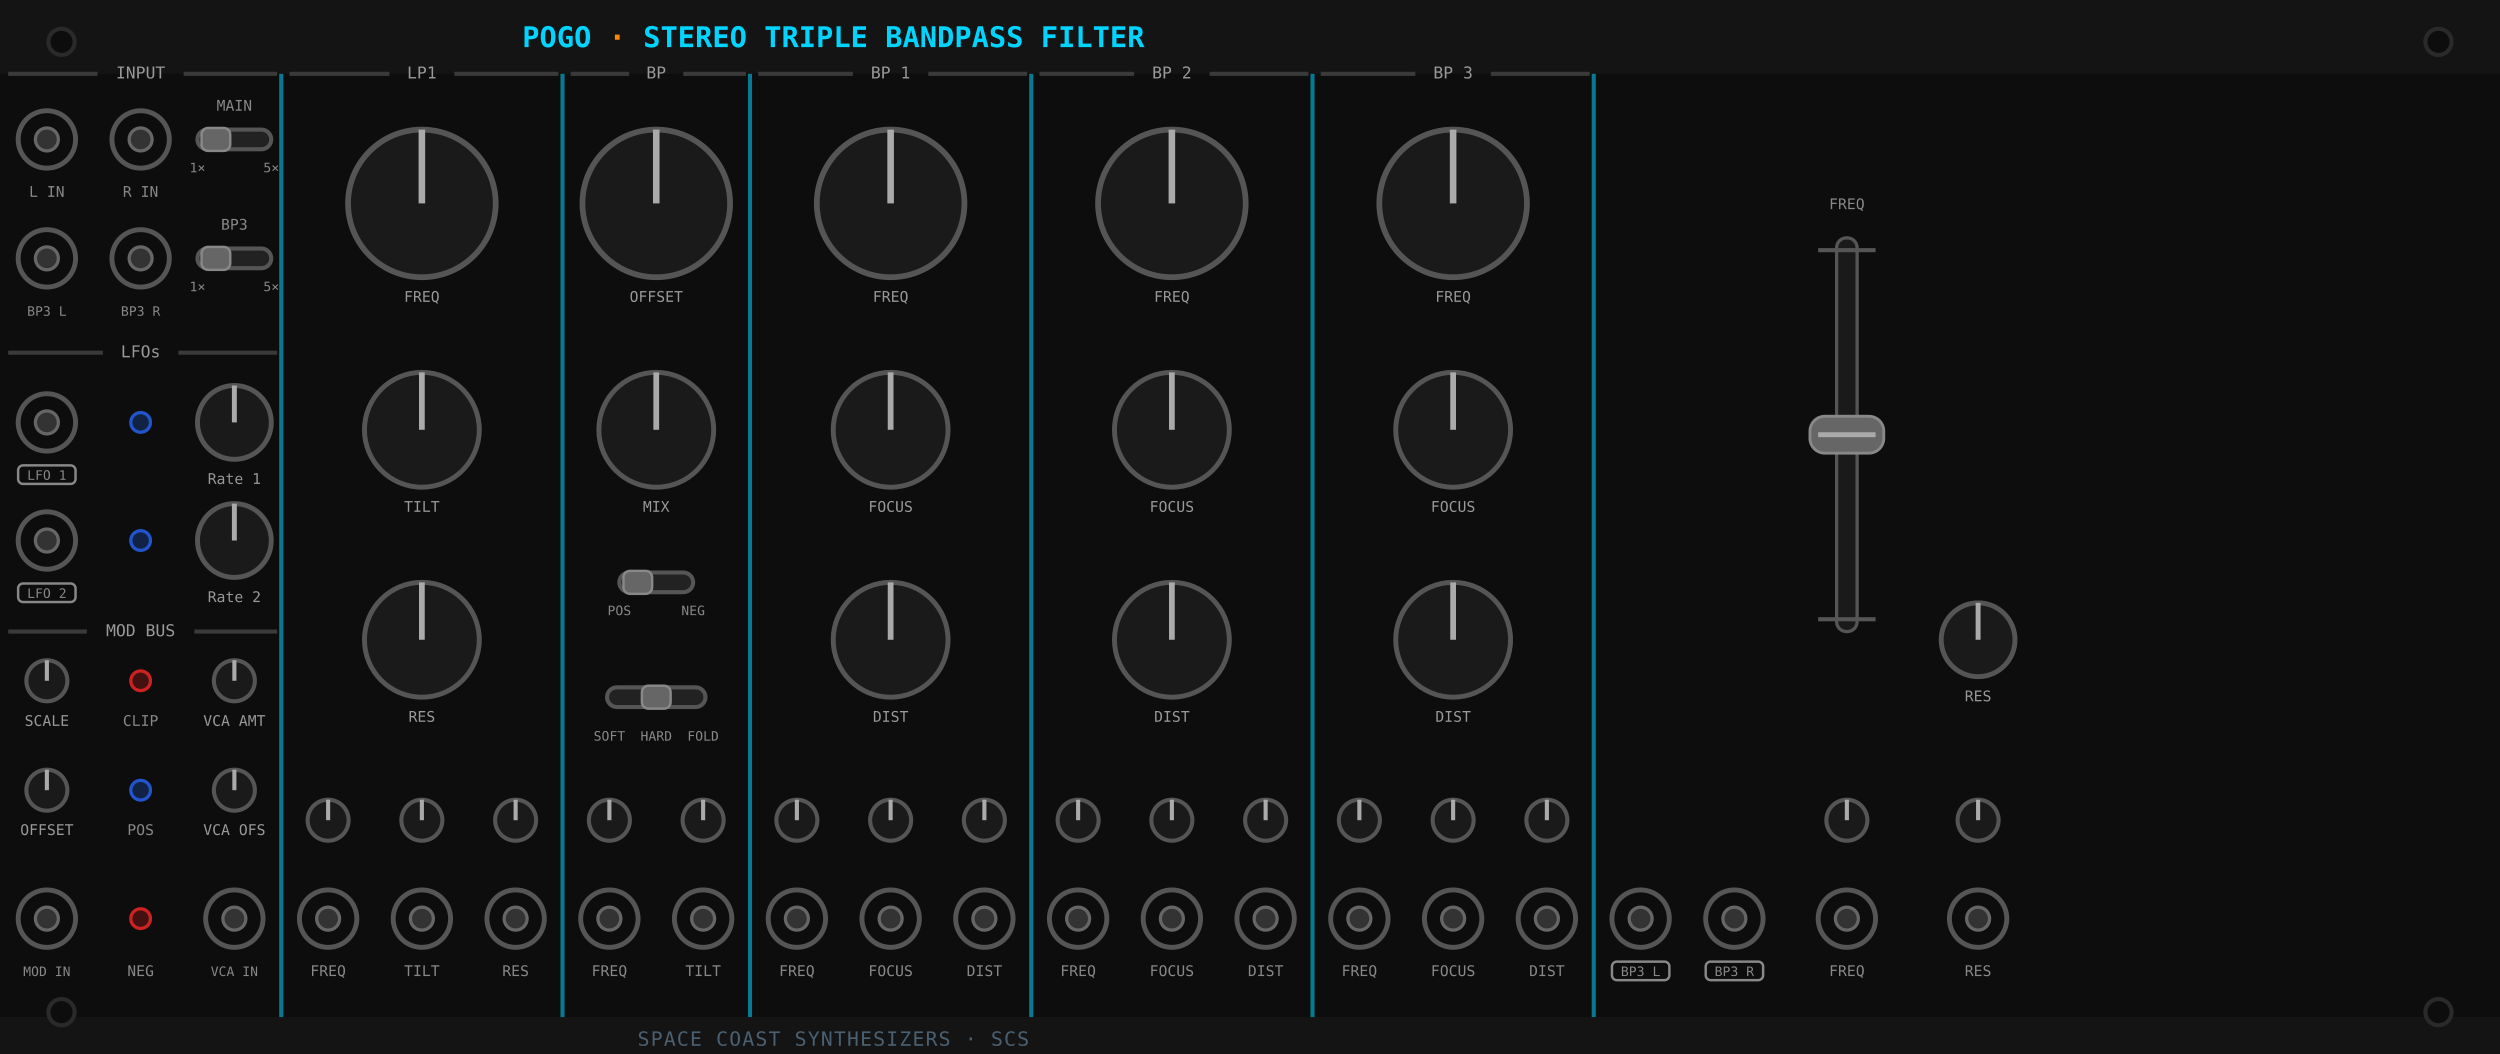
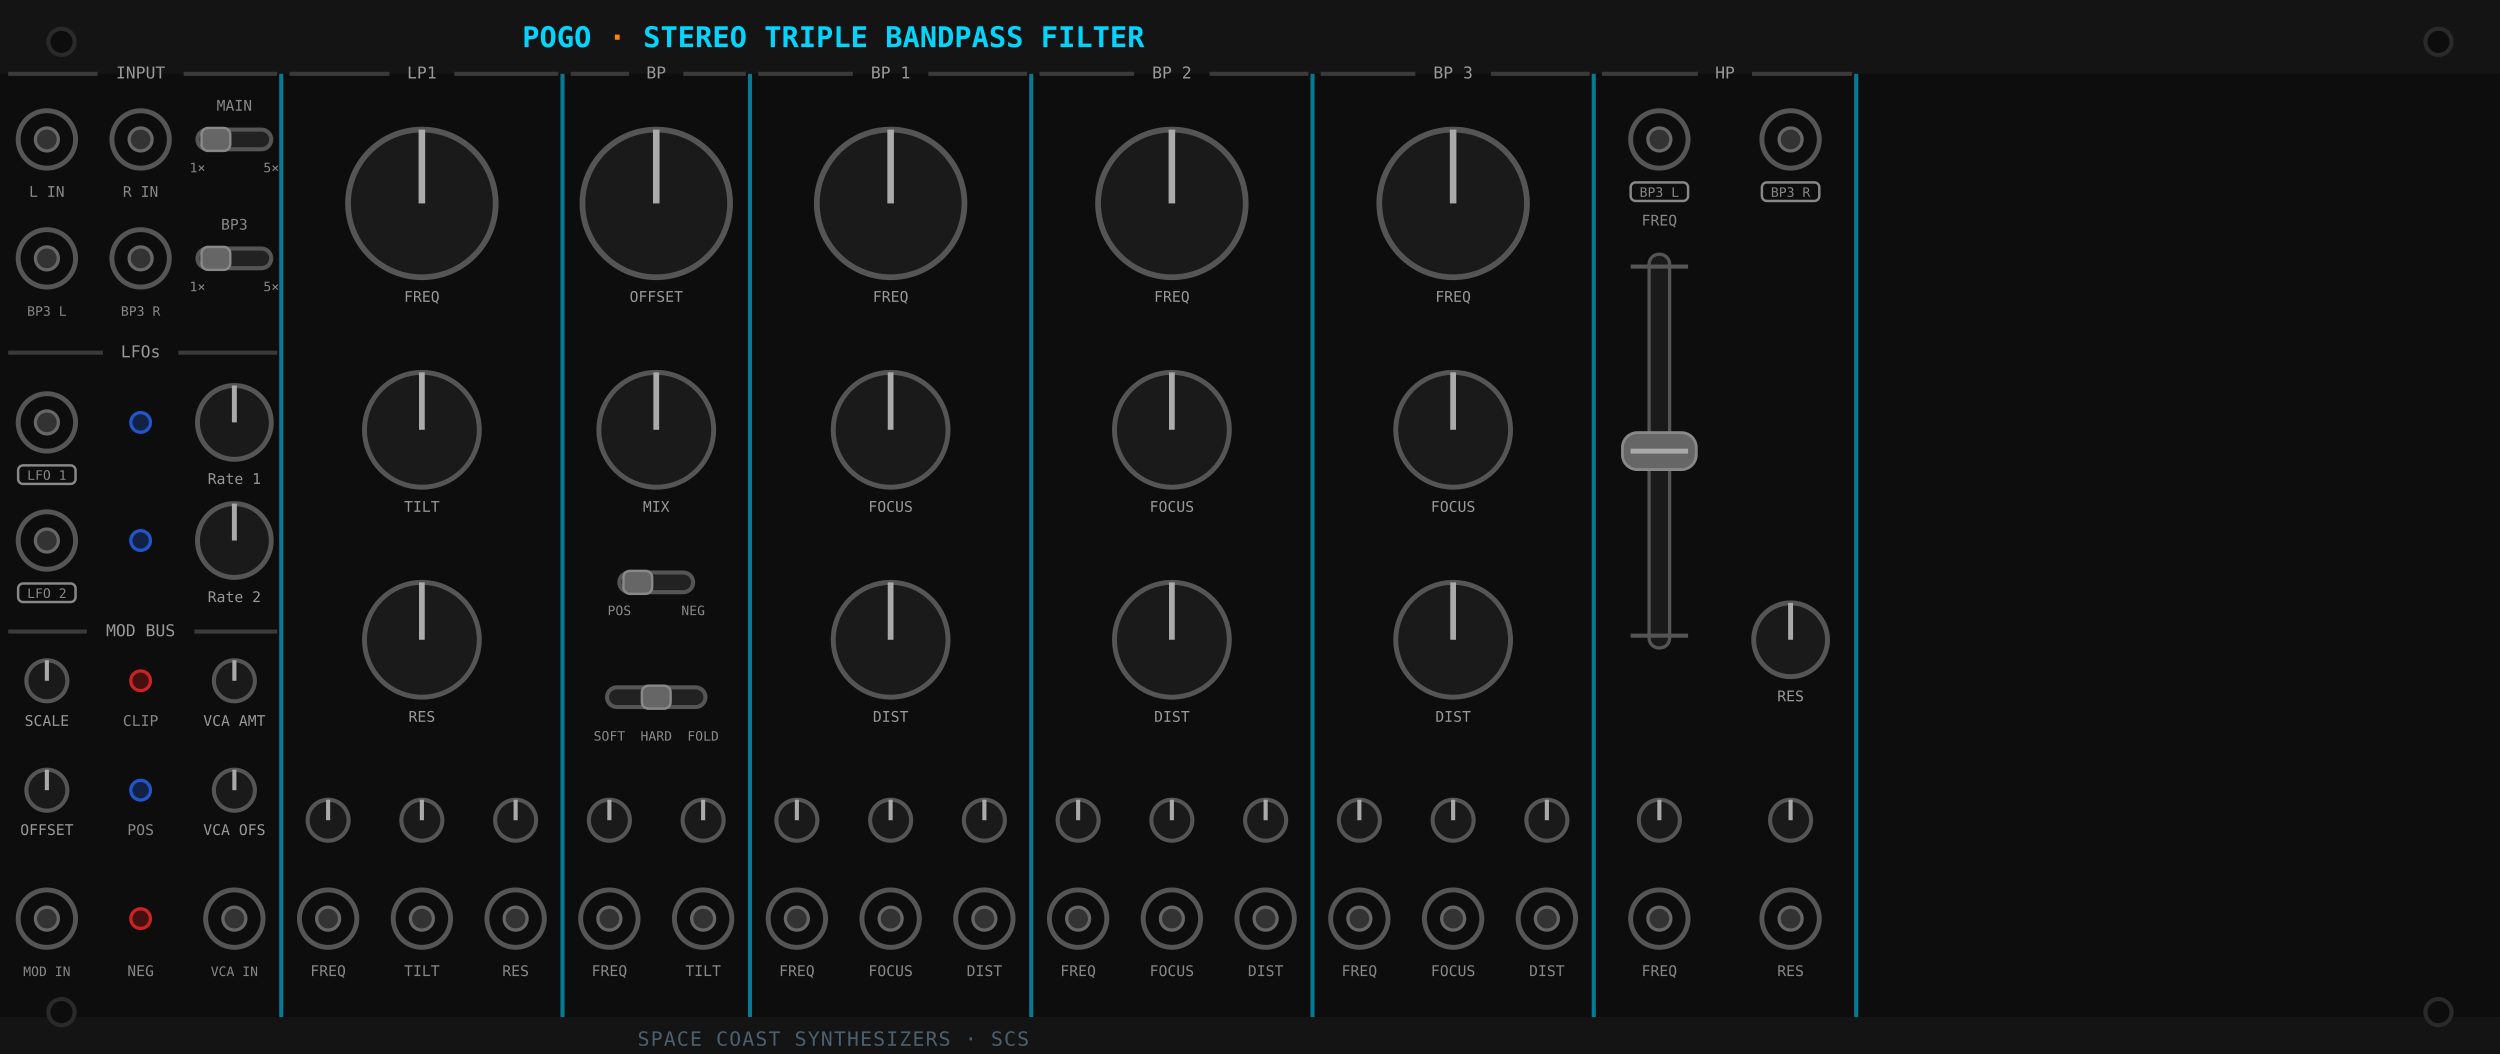
<svg xmlns="http://www.w3.org/2000/svg" width="304.8mm" height="128.5mm" viewBox="0 0 304.80 128.5">
  <rect x="0" y="0" width="304.8" height="128.5" fill="#0d0d0d" />
  <rect x="0" y="0" width="304.8" height="9.0" fill="#141414" />
  <rect x="0" y="124.0" width="304.8" height="4.5" fill="#141414" />
  <circle cx="7.5" cy="5.1" r="1.6" fill="#0d0d0d" stroke="#2a2a2a" stroke-width="0.5" />
  <circle cx="297.3" cy="5.1" r="1.6" fill="#0d0d0d" stroke="#2a2a2a" stroke-width="0.5" />
  <circle cx="7.5" cy="123.4" r="1.6" fill="#0d0d0d" stroke="#2a2a2a" stroke-width="0.5" />
  <circle cx="297.3" cy="123.4" r="1.6" fill="#0d0d0d" stroke="#2a2a2a" stroke-width="0.5" />
  <text x="101.60" y="5.75" fill="#00d4ff" font-family="monospace" font-size="3.5" font-weight="bold" text-anchor="middle">POGO  <tspan fill="#ff8800">·</tspan> STEREO TRIPLE BANDPASS FILTER</text>
  <text x="101.60" y="127.5" fill="#4a6070" font-family="monospace" font-size="2.4" text-anchor="middle" letter-spacing="0.15">SPACE COAST SYNTHESIZERS  ·  SCS</text>
  <line x1="34.29" y1="9.0" x2="34.29" y2="124.0" stroke="#00d4ff" stroke-width="0.5" opacity="0.55" />
  <line x1="68.58" y1="9.0" x2="68.58" y2="124.0" stroke="#00d4ff" stroke-width="0.5" opacity="0.55" />
  <line x1="91.44" y1="9.0" x2="91.44" y2="124.0" stroke="#00d4ff" stroke-width="0.5" opacity="0.55" />
  <line x1="125.73" y1="9.0" x2="125.73" y2="124.0" stroke="#00d4ff" stroke-width="0.5" opacity="0.55" />
  <line x1="160.02" y1="9.0" x2="160.02" y2="124.0" stroke="#00d4ff" stroke-width="0.5" opacity="0.55" />
  <line x1="194.31" y1="9.0" x2="194.31" y2="124.0" stroke="#00d4ff" stroke-width="0.5" opacity="0.55" />
+   <line x1="226.31" y1="9.0" x2="226.31" y2="124.0" stroke="#00d4ff" stroke-width="0.5" opacity="0.55" />
  <line x1="1.0" y1="9.0" x2="11.89" y2="9.0" stroke="#3a3a3a" stroke-width="0.5" />
  <line x1="22.39" y1="9.0" x2="33.79" y2="9.0" stroke="#3a3a3a" stroke-width="0.5" />
  <text x="17.145" y="9.0" fill="#999" font-family="monospace" font-size="2.0" text-anchor="middle" dominant-baseline="middle">INPUT</text>
  <line x1="1.0" y1="43.0" x2="12.54" y2="43.0" stroke="#3a3a3a" stroke-width="0.5" />
  <line x1="21.75" y1="43.0" x2="33.79" y2="43.0" stroke="#3a3a3a" stroke-width="0.5" />
  <text x="17.145" y="43.0" fill="#999" font-family="monospace" font-size="2.0" text-anchor="middle" dominant-baseline="middle">LFOs</text>
  <line x1="1.0" y1="77.0" x2="10.59" y2="77.0" stroke="#3a3a3a" stroke-width="0.5" />
  <line x1="23.70" y1="77.0" x2="33.79" y2="77.0" stroke="#3a3a3a" stroke-width="0.5" />
  <text x="17.145" y="77.0" fill="#999" font-family="monospace" font-size="2.0" text-anchor="middle" dominant-baseline="middle">MOD BUS</text>
  <line x1="35.29" y1="9.0" x2="47.48" y2="9.0" stroke="#3a3a3a" stroke-width="0.5" />
  <line x1="55.39" y1="9.0" x2="68.08" y2="9.0" stroke="#3a3a3a" stroke-width="0.5" />
  <text x="51.435" y="9.0" fill="#999" font-family="monospace" font-size="2.0" text-anchor="middle" dominant-baseline="middle">LP1</text>
  <line x1="69.58" y1="9.0" x2="76.71" y2="9.0" stroke="#3a3a3a" stroke-width="0.5" />
  <line x1="83.31" y1="9.0" x2="90.94" y2="9.0" stroke="#3a3a3a" stroke-width="0.5" />
  <text x="80.01" y="9.0" fill="#999" font-family="monospace" font-size="2.0" text-anchor="middle" dominant-baseline="middle">BP</text>
  <line x1="92.44" y1="9.0" x2="103.98" y2="9.0" stroke="#3a3a3a" stroke-width="0.5" />
  <line x1="113.18" y1="9.0" x2="125.23" y2="9.0" stroke="#3a3a3a" stroke-width="0.5" />
  <text x="108.585" y="9.0" fill="#999" font-family="monospace" font-size="2.0" text-anchor="middle" dominant-baseline="middle">BP 1</text>
  <line x1="126.73" y1="9.0" x2="138.28" y2="9.0" stroke="#3a3a3a" stroke-width="0.5" />
  <line x1="147.47" y1="9.0" x2="159.52" y2="9.0" stroke="#3a3a3a" stroke-width="0.5" />
  <text x="142.875" y="9.0" fill="#999" font-family="monospace" font-size="2.0" text-anchor="middle" dominant-baseline="middle">BP 2</text>
  <line x1="161.02" y1="9.0" x2="172.56" y2="9.0" stroke="#3a3a3a" stroke-width="0.5" />
  <line x1="181.76" y1="9.0" x2="193.81" y2="9.0" stroke="#3a3a3a" stroke-width="0.5" />
  <text x="177.165" y="9.0" fill="#999" font-family="monospace" font-size="2.0" text-anchor="middle" dominant-baseline="middle">BP 3</text>
+   <line x1="195.31" y1="9.0" x2="207.01" y2="9.0" stroke="#3a3a3a" stroke-width="0.5" />
+   <line x1="213.61" y1="9.0" x2="225.81" y2="9.0" stroke="#3a3a3a" stroke-width="0.5" />
+   <text x="210.31" y="9.0" fill="#999" font-family="monospace" font-size="2.0" text-anchor="middle" dominant-baseline="middle">HP</text>
  <circle cx="5.715" cy="17.0" r="3.5" fill="none" stroke="#555" stroke-width="0.6" />
  <circle cx="5.715" cy="17.0" r="1.4" fill="#333" stroke="#666" stroke-width="0.4" />
  <text x="5.715" y="24.0" fill="#888" font-family="monospace" font-size="1.8" text-anchor="middle">L IN</text>
  <circle cx="17.145" cy="17.0" r="3.5" fill="none" stroke="#555" stroke-width="0.6" />
  <circle cx="17.145" cy="17.0" r="1.4" fill="#333" stroke="#666" stroke-width="0.4" />
  <text x="17.145" y="24.0" fill="#888" font-family="monospace" font-size="1.8" text-anchor="middle">R IN</text>
  <text x="28.575" y="13.5" fill="#888" font-family="monospace" font-size="1.8" text-anchor="middle">MAIN</text>
  <rect x="24.07" y="15.80" width="9" height="2.4" rx="1.2" fill="#222" stroke="#555" stroke-width="0.5" />
  <rect x="24.57" y="15.60" width="3.5" height="2.8" rx="0.8" fill="#666" stroke="#888" stroke-width="0.3" />
  <text x="24.075" y="21.0" fill="#888" font-family="monospace" font-size="1.6" text-anchor="middle">1×</text>
  <text x="33.075" y="21.0" fill="#888" font-family="monospace" font-size="1.6" text-anchor="middle">5×</text>
  <circle cx="5.715" cy="31.5" r="3.5" fill="none" stroke="#555" stroke-width="0.6" />
  <circle cx="5.715" cy="31.5" r="1.4" fill="#333" stroke="#666" stroke-width="0.4" />
  <text x="5.715" y="38.5" fill="#888" font-family="monospace" font-size="1.6" text-anchor="middle">BP3 L</text>
  <circle cx="17.145" cy="31.5" r="3.5" fill="none" stroke="#555" stroke-width="0.6" />
  <circle cx="17.145" cy="31.5" r="1.4" fill="#333" stroke="#666" stroke-width="0.4" />
  <text x="17.145" y="38.5" fill="#888" font-family="monospace" font-size="1.6" text-anchor="middle">BP3 R</text>
  <text x="28.575" y="28.0" fill="#888" font-family="monospace" font-size="1.8" text-anchor="middle">BP3</text>
  <rect x="24.07" y="30.30" width="9" height="2.4" rx="1.2" fill="#222" stroke="#555" stroke-width="0.5" />
  <rect x="24.57" y="30.10" width="3.5" height="2.8" rx="0.8" fill="#666" stroke="#888" stroke-width="0.3" />
  <text x="24.075" y="35.5" fill="#888" font-family="monospace" font-size="1.6" text-anchor="middle">1×</text>
  <text x="33.075" y="35.5" fill="#888" font-family="monospace" font-size="1.6" text-anchor="middle">5×</text>
  <circle cx="5.715" cy="51.5" r="3.5" fill="none" stroke="#555" stroke-width="0.6" />
  <circle cx="5.715" cy="51.5" r="1.4" fill="#333" stroke="#666" stroke-width="0.4" />
  <rect x="2.21" y="56.74" width="7.0" height="2.26" rx="0.6" fill="none" stroke="#888" stroke-width="0.3" />
  <text x="5.715" y="58.5" fill="#888" font-family="monospace" font-size="1.6" text-anchor="middle">LFO 1</text>
  <circle cx="17.145" cy="51.5" r="1.2" fill="#112244" stroke="#2255cc" stroke-width="0.4" />
  <circle cx="28.575" cy="51.5" r="4.5" fill="#1a1a1a" stroke="#555" stroke-width="0.6" />
  <line x1="28.575" y1="51.5" x2="28.575" y2="47.0" stroke="#aaa" stroke-width="0.6" />
  <text x="28.575" y="59.0" fill="#999" font-family="monospace" font-size="1.8" text-anchor="middle">Rate 1</text>
  <circle cx="5.715" cy="65.9" r="3.5" fill="none" stroke="#555" stroke-width="0.6" />
  <circle cx="5.715" cy="65.9" r="1.4" fill="#333" stroke="#666" stroke-width="0.4" />
  <rect x="2.21" y="71.14" width="7.0" height="2.26" rx="0.6" fill="none" stroke="#888" stroke-width="0.3" />
  <text x="5.715" y="72.9" fill="#888" font-family="monospace" font-size="1.6" text-anchor="middle">LFO 2</text>
  <circle cx="17.145" cy="65.9" r="1.2" fill="#112244" stroke="#2255cc" stroke-width="0.4" />
  <circle cx="28.575" cy="65.9" r="4.5" fill="#1a1a1a" stroke="#555" stroke-width="0.6" />
  <line x1="28.575" y1="65.9" x2="28.575" y2="61.4" stroke="#aaa" stroke-width="0.6" />
  <text x="28.575" y="73.4" fill="#999" font-family="monospace" font-size="1.8" text-anchor="middle">Rate 2</text>
  <circle cx="5.715" cy="83.0" r="2.5" fill="#1a1a1a" stroke="#555" stroke-width="0.5" />
  <line x1="5.715" y1="83.0" x2="5.715" y2="80.5" stroke="#aaa" stroke-width="0.5" />
  <text x="5.715" y="88.5" fill="#999" font-family="monospace" font-size="1.8" text-anchor="middle">SCALE</text>
  <circle cx="28.575" cy="83.0" r="2.5" fill="#1a1a1a" stroke="#555" stroke-width="0.5" />
  <line x1="28.575" y1="83.0" x2="28.575" y2="80.5" stroke="#aaa" stroke-width="0.5" />
  <text x="28.575" y="88.5" fill="#999" font-family="monospace" font-size="1.8" text-anchor="middle">VCA AMT</text>
  <circle cx="17.145" cy="83.0" r="1.2" fill="#441111" stroke="#cc2222" stroke-width="0.4" />
  <text x="17.145" y="88.5" fill="#888" font-family="monospace" font-size="1.8" text-anchor="middle">CLIP</text>
  <circle cx="5.715" cy="96.34" r="2.5" fill="#1a1a1a" stroke="#555" stroke-width="0.5" />
  <line x1="5.715" y1="96.34" x2="5.715" y2="93.84" stroke="#aaa" stroke-width="0.5" />
  <text x="5.715" y="101.8" fill="#999" font-family="monospace" font-size="1.8" text-anchor="middle">OFFSET</text>
  <circle cx="28.575" cy="96.34" r="2.5" fill="#1a1a1a" stroke="#555" stroke-width="0.5" />
  <line x1="28.575" y1="96.34" x2="28.575" y2="93.84" stroke="#aaa" stroke-width="0.5" />
  <text x="28.575" y="101.8" fill="#999" font-family="monospace" font-size="1.8" text-anchor="middle">VCA OFS</text>
  <circle cx="17.145" cy="96.34" r="1.2" fill="#112244" stroke="#2255cc" stroke-width="0.4" />
  <text x="17.145" y="101.8" fill="#888" font-family="monospace" font-size="1.8" text-anchor="middle">POS</text>
  <circle cx="5.715" cy="112.0" r="3.5" fill="none" stroke="#555" stroke-width="0.6" />
  <circle cx="5.715" cy="112.0" r="1.4" fill="#333" stroke="#666" stroke-width="0.4" />
  <text x="5.715" y="119.0" fill="#888" font-family="monospace" font-size="1.6" text-anchor="middle">MOD IN</text>
  <circle cx="17.145" cy="112.0" r="1.2" fill="#441111" stroke="#cc2222" stroke-width="0.4" />
  <text x="17.145" y="119.0" fill="#888" font-family="monospace" font-size="1.8" text-anchor="middle">NEG</text>
  <circle cx="28.575" cy="112.0" r="3.5" fill="none" stroke="#555" stroke-width="0.6" />
  <circle cx="28.575" cy="112.0" r="1.4" fill="#333" stroke="#666" stroke-width="0.4" />
  <text x="28.575" y="119.0" fill="#888" font-family="monospace" font-size="1.6" text-anchor="middle">VCA IN</text>
  <circle cx="51.435" cy="24.8" r="9.0" fill="#1a1a1a" stroke="#555" stroke-width="0.7" />
  <line x1="51.435" y1="24.8" x2="51.435" y2="15.8" stroke="#aaa" stroke-width="0.8" />
  <text x="51.435" y="36.8" fill="#999" font-family="monospace" font-size="1.8" text-anchor="middle">FREQ</text>
  <circle cx="51.435" cy="52.4" r="7.0" fill="#1a1a1a" stroke="#555" stroke-width="0.6" />
  <line x1="51.435" y1="52.4" x2="51.435" y2="45.4" stroke="#aaa" stroke-width="0.7" />
  <text x="51.435" y="62.4" fill="#999" font-family="monospace" font-size="1.8" text-anchor="middle">TILT</text>
  <circle cx="51.435" cy="78.0" r="7.0" fill="#1a1a1a" stroke="#555" stroke-width="0.6" />
  <line x1="51.435" y1="78.0" x2="51.435" y2="71.0" stroke="#aaa" stroke-width="0.7" />
  <text x="51.435" y="88.0" fill="#999" font-family="monospace" font-size="1.8" text-anchor="middle">RES</text>
  <circle cx="40.005" cy="100.0" r="2.5" fill="#1a1a1a" stroke="#555" stroke-width="0.5" />
  <line x1="40.005" y1="100.0" x2="40.005" y2="97.5" stroke="#aaa" stroke-width="0.5" />
  <text x="40.005" y="105.5" fill="#999" font-family="monospace" font-size="1.8" text-anchor="middle" />
  <circle cx="51.435" cy="100.0" r="2.5" fill="#1a1a1a" stroke="#555" stroke-width="0.5" />
  <line x1="51.435" y1="100.0" x2="51.435" y2="97.5" stroke="#aaa" stroke-width="0.5" />
  <text x="51.435" y="105.5" fill="#999" font-family="monospace" font-size="1.8" text-anchor="middle" />
  <circle cx="62.865" cy="100.0" r="2.5" fill="#1a1a1a" stroke="#555" stroke-width="0.5" />
  <line x1="62.865" y1="100.0" x2="62.865" y2="97.5" stroke="#aaa" stroke-width="0.5" />
  <text x="62.865" y="105.5" fill="#999" font-family="monospace" font-size="1.8" text-anchor="middle" />
  <circle cx="40.005" cy="112.0" r="3.5" fill="none" stroke="#555" stroke-width="0.6" />
  <circle cx="40.005" cy="112.0" r="1.4" fill="#333" stroke="#666" stroke-width="0.4" />
  <text x="40.005" y="119.0" fill="#888" font-family="monospace" font-size="1.8" text-anchor="middle">FREQ</text>
  <circle cx="51.435" cy="112.0" r="3.5" fill="none" stroke="#555" stroke-width="0.6" />
  <circle cx="51.435" cy="112.0" r="1.4" fill="#333" stroke="#666" stroke-width="0.4" />
  <text x="51.435" y="119.0" fill="#888" font-family="monospace" font-size="1.8" text-anchor="middle">TILT</text>
  <circle cx="62.865" cy="112.0" r="3.5" fill="none" stroke="#555" stroke-width="0.6" />
  <circle cx="62.865" cy="112.0" r="1.4" fill="#333" stroke="#666" stroke-width="0.4" />
  <text x="62.865" y="119.0" fill="#888" font-family="monospace" font-size="1.8" text-anchor="middle">RES</text>
  <circle cx="80.01" cy="24.8" r="9.0" fill="#1a1a1a" stroke="#555" stroke-width="0.7" />
  <line x1="80.01" y1="24.8" x2="80.01" y2="15.8" stroke="#aaa" stroke-width="0.8" />
  <text x="80.01" y="36.8" fill="#999" font-family="monospace" font-size="1.8" text-anchor="middle">OFFSET</text>
  <circle cx="80.01" cy="52.4" r="7.0" fill="#1a1a1a" stroke="#555" stroke-width="0.6" />
  <line x1="80.01" y1="52.4" x2="80.01" y2="45.4" stroke="#aaa" stroke-width="0.7" />
  <text x="80.01" y="62.4" fill="#999" font-family="monospace" font-size="1.8" text-anchor="middle">MIX</text>
  <text x="80.01" y="67.5" fill="#888" font-family="monospace" font-size="1.8" text-anchor="middle" />
  <rect x="75.51" y="69.80" width="9" height="2.4" rx="1.2" fill="#222" stroke="#555" stroke-width="0.5" />
  <rect x="76.01" y="69.60" width="3.5" height="2.8" rx="0.8" fill="#666" stroke="#888" stroke-width="0.3" />
  <text x="75.51" y="75.0" fill="#888" font-family="monospace" font-size="1.6" text-anchor="middle">POS</text>
  <text x="84.51" y="75.0" fill="#888" font-family="monospace" font-size="1.6" text-anchor="middle">NEG</text>
  <rect x="74.01" y="83.80" width="12" height="2.4" rx="1.2" fill="#222" stroke="#555" stroke-width="0.5" />
  <rect x="78.26" y="83.60" width="3.5" height="2.8" rx="0.8" fill="#666" stroke="#888" stroke-width="0.3" />
  <text x="74.3" y="90.3" fill="#888" font-family="monospace" font-size="1.6" text-anchor="middle">SOFT</text>
  <text x="80.01" y="90.3" fill="#888" font-family="monospace" font-size="1.6" text-anchor="middle">HARD</text>
  <text x="85.72" y="90.3" fill="#888" font-family="monospace" font-size="1.6" text-anchor="middle">FOLD</text>
  <text x="80.01" y="93.8" fill="#999" font-family="monospace" font-size="1.8" text-anchor="middle" />
  <circle cx="74.295" cy="100.0" r="2.5" fill="#1a1a1a" stroke="#555" stroke-width="0.5" />
  <line x1="74.295" y1="100.0" x2="74.295" y2="97.5" stroke="#aaa" stroke-width="0.5" />
  <text x="74.295" y="105.5" fill="#999" font-family="monospace" font-size="1.8" text-anchor="middle" />
  <circle cx="85.725" cy="100.0" r="2.5" fill="#1a1a1a" stroke="#555" stroke-width="0.5" />
  <line x1="85.725" y1="100.0" x2="85.725" y2="97.5" stroke="#aaa" stroke-width="0.5" />
  <text x="85.725" y="105.5" fill="#999" font-family="monospace" font-size="1.8" text-anchor="middle" />
  <circle cx="74.295" cy="112.0" r="3.5" fill="none" stroke="#555" stroke-width="0.6" />
  <circle cx="74.295" cy="112.0" r="1.4" fill="#333" stroke="#666" stroke-width="0.4" />
  <text x="74.295" y="119.0" fill="#888" font-family="monospace" font-size="1.8" text-anchor="middle">FREQ</text>
  <circle cx="85.725" cy="112.0" r="3.5" fill="none" stroke="#555" stroke-width="0.6" />
  <circle cx="85.725" cy="112.0" r="1.4" fill="#333" stroke="#666" stroke-width="0.4" />
  <text x="85.725" y="119.0" fill="#888" font-family="monospace" font-size="1.8" text-anchor="middle">TILT</text>
  <circle cx="108.585" cy="24.8" r="9.0" fill="#1a1a1a" stroke="#555" stroke-width="0.7" />
  <line x1="108.585" y1="24.8" x2="108.585" y2="15.8" stroke="#aaa" stroke-width="0.8" />
  <text x="108.585" y="36.8" fill="#999" font-family="monospace" font-size="1.8" text-anchor="middle">FREQ</text>
  <circle cx="108.585" cy="52.4" r="7.0" fill="#1a1a1a" stroke="#555" stroke-width="0.6" />
  <line x1="108.585" y1="52.4" x2="108.585" y2="45.4" stroke="#aaa" stroke-width="0.7" />
  <text x="108.585" y="62.4" fill="#999" font-family="monospace" font-size="1.8" text-anchor="middle">FOCUS</text>
  <circle cx="108.585" cy="78.0" r="7.0" fill="#1a1a1a" stroke="#555" stroke-width="0.6" />
  <line x1="108.585" y1="78.0" x2="108.585" y2="71.0" stroke="#aaa" stroke-width="0.7" />
  <text x="108.585" y="88.0" fill="#999" font-family="monospace" font-size="1.8" text-anchor="middle">DIST</text>
  <circle cx="97.155" cy="100.0" r="2.5" fill="#1a1a1a" stroke="#555" stroke-width="0.5" />
  <line x1="97.155" y1="100.0" x2="97.155" y2="97.5" stroke="#aaa" stroke-width="0.5" />
  <text x="97.155" y="105.5" fill="#999" font-family="monospace" font-size="1.8" text-anchor="middle" />
  <circle cx="108.585" cy="100.0" r="2.5" fill="#1a1a1a" stroke="#555" stroke-width="0.5" />
  <line x1="108.585" y1="100.0" x2="108.585" y2="97.5" stroke="#aaa" stroke-width="0.5" />
  <text x="108.585" y="105.5" fill="#999" font-family="monospace" font-size="1.8" text-anchor="middle" />
  <circle cx="120.015" cy="100.0" r="2.5" fill="#1a1a1a" stroke="#555" stroke-width="0.5" />
  <line x1="120.015" y1="100.0" x2="120.015" y2="97.5" stroke="#aaa" stroke-width="0.5" />
  <text x="120.015" y="105.5" fill="#999" font-family="monospace" font-size="1.8" text-anchor="middle" />
  <circle cx="97.155" cy="112.0" r="3.5" fill="none" stroke="#555" stroke-width="0.6" />
  <circle cx="97.155" cy="112.0" r="1.4" fill="#333" stroke="#666" stroke-width="0.4" />
  <text x="97.155" y="119.0" fill="#888" font-family="monospace" font-size="1.8" text-anchor="middle">FREQ</text>
  <circle cx="108.585" cy="112.0" r="3.5" fill="none" stroke="#555" stroke-width="0.6" />
  <circle cx="108.585" cy="112.0" r="1.4" fill="#333" stroke="#666" stroke-width="0.4" />
  <text x="108.585" y="119.0" fill="#888" font-family="monospace" font-size="1.8" text-anchor="middle">FOCUS</text>
  <circle cx="120.015" cy="112.0" r="3.5" fill="none" stroke="#555" stroke-width="0.6" />
  <circle cx="120.015" cy="112.0" r="1.4" fill="#333" stroke="#666" stroke-width="0.4" />
  <text x="120.015" y="119.0" fill="#888" font-family="monospace" font-size="1.8" text-anchor="middle">DIST</text>
  <circle cx="142.875" cy="24.8" r="9.0" fill="#1a1a1a" stroke="#555" stroke-width="0.7" />
  <line x1="142.875" y1="24.8" x2="142.875" y2="15.8" stroke="#aaa" stroke-width="0.8" />
  <text x="142.875" y="36.8" fill="#999" font-family="monospace" font-size="1.8" text-anchor="middle">FREQ</text>
  <circle cx="142.875" cy="52.4" r="7.0" fill="#1a1a1a" stroke="#555" stroke-width="0.6" />
  <line x1="142.875" y1="52.4" x2="142.875" y2="45.4" stroke="#aaa" stroke-width="0.7" />
  <text x="142.875" y="62.4" fill="#999" font-family="monospace" font-size="1.8" text-anchor="middle">FOCUS</text>
  <circle cx="142.875" cy="78.0" r="7.0" fill="#1a1a1a" stroke="#555" stroke-width="0.6" />
  <line x1="142.875" y1="78.0" x2="142.875" y2="71.0" stroke="#aaa" stroke-width="0.7" />
  <text x="142.875" y="88.0" fill="#999" font-family="monospace" font-size="1.8" text-anchor="middle">DIST</text>
  <circle cx="131.445" cy="100.0" r="2.5" fill="#1a1a1a" stroke="#555" stroke-width="0.5" />
  <line x1="131.445" y1="100.0" x2="131.445" y2="97.5" stroke="#aaa" stroke-width="0.5" />
  <text x="131.445" y="105.5" fill="#999" font-family="monospace" font-size="1.8" text-anchor="middle" />
  <circle cx="142.875" cy="100.0" r="2.5" fill="#1a1a1a" stroke="#555" stroke-width="0.5" />
  <line x1="142.875" y1="100.0" x2="142.875" y2="97.5" stroke="#aaa" stroke-width="0.5" />
  <text x="142.875" y="105.5" fill="#999" font-family="monospace" font-size="1.8" text-anchor="middle" />
  <circle cx="154.305" cy="100.0" r="2.5" fill="#1a1a1a" stroke="#555" stroke-width="0.5" />
  <line x1="154.305" y1="100.0" x2="154.305" y2="97.5" stroke="#aaa" stroke-width="0.5" />
  <text x="154.305" y="105.5" fill="#999" font-family="monospace" font-size="1.8" text-anchor="middle" />
  <circle cx="131.445" cy="112.0" r="3.5" fill="none" stroke="#555" stroke-width="0.6" />
  <circle cx="131.445" cy="112.0" r="1.4" fill="#333" stroke="#666" stroke-width="0.4" />
  <text x="131.445" y="119.0" fill="#888" font-family="monospace" font-size="1.8" text-anchor="middle">FREQ</text>
  <circle cx="142.875" cy="112.0" r="3.5" fill="none" stroke="#555" stroke-width="0.6" />
  <circle cx="142.875" cy="112.0" r="1.4" fill="#333" stroke="#666" stroke-width="0.4" />
  <text x="142.875" y="119.0" fill="#888" font-family="monospace" font-size="1.8" text-anchor="middle">FOCUS</text>
  <circle cx="154.305" cy="112.0" r="3.5" fill="none" stroke="#555" stroke-width="0.6" />
  <circle cx="154.305" cy="112.0" r="1.4" fill="#333" stroke="#666" stroke-width="0.4" />
  <text x="154.305" y="119.0" fill="#888" font-family="monospace" font-size="1.8" text-anchor="middle">DIST</text>
  <circle cx="177.165" cy="24.8" r="9.0" fill="#1a1a1a" stroke="#555" stroke-width="0.7" />
  <line x1="177.165" y1="24.8" x2="177.165" y2="15.8" stroke="#aaa" stroke-width="0.8" />
  <text x="177.165" y="36.8" fill="#999" font-family="monospace" font-size="1.8" text-anchor="middle">FREQ</text>
  <circle cx="177.165" cy="52.4" r="7.0" fill="#1a1a1a" stroke="#555" stroke-width="0.6" />
  <line x1="177.165" y1="52.4" x2="177.165" y2="45.4" stroke="#aaa" stroke-width="0.7" />
  <text x="177.165" y="62.4" fill="#999" font-family="monospace" font-size="1.8" text-anchor="middle">FOCUS</text>
  <circle cx="177.165" cy="78.0" r="7.0" fill="#1a1a1a" stroke="#555" stroke-width="0.6" />
  <line x1="177.165" y1="78.0" x2="177.165" y2="71.0" stroke="#aaa" stroke-width="0.7" />
  <text x="177.165" y="88.0" fill="#999" font-family="monospace" font-size="1.8" text-anchor="middle">DIST</text>
  <circle cx="165.735" cy="100.0" r="2.5" fill="#1a1a1a" stroke="#555" stroke-width="0.5" />
  <line x1="165.735" y1="100.0" x2="165.735" y2="97.5" stroke="#aaa" stroke-width="0.5" />
  <text x="165.735" y="105.5" fill="#999" font-family="monospace" font-size="1.8" text-anchor="middle" />
  <circle cx="177.165" cy="100.0" r="2.5" fill="#1a1a1a" stroke="#555" stroke-width="0.5" />
  <line x1="177.165" y1="100.0" x2="177.165" y2="97.5" stroke="#aaa" stroke-width="0.5" />
  <text x="177.165" y="105.5" fill="#999" font-family="monospace" font-size="1.8" text-anchor="middle" />
  <circle cx="188.595" cy="100.0" r="2.5" fill="#1a1a1a" stroke="#555" stroke-width="0.5" />
  <line x1="188.595" y1="100.0" x2="188.595" y2="97.5" stroke="#aaa" stroke-width="0.5" />
  <text x="188.595" y="105.5" fill="#999" font-family="monospace" font-size="1.8" text-anchor="middle" />
  <circle cx="165.735" cy="112.0" r="3.5" fill="none" stroke="#555" stroke-width="0.6" />
  <circle cx="165.735" cy="112.0" r="1.4" fill="#333" stroke="#666" stroke-width="0.4" />
  <text x="165.735" y="119.0" fill="#888" font-family="monospace" font-size="1.8" text-anchor="middle">FREQ</text>
  <circle cx="177.165" cy="112.0" r="3.5" fill="none" stroke="#555" stroke-width="0.6" />
  <circle cx="177.165" cy="112.0" r="1.4" fill="#333" stroke="#666" stroke-width="0.4" />
  <text x="177.165" y="119.0" fill="#888" font-family="monospace" font-size="1.8" text-anchor="middle">FOCUS</text>
  <circle cx="188.595" cy="112.0" r="3.5" fill="none" stroke="#555" stroke-width="0.6" />
  <circle cx="188.595" cy="112.0" r="1.4" fill="#333" stroke="#666" stroke-width="0.4" />
  <text x="188.595" y="119.0" fill="#888" font-family="monospace" font-size="1.8" text-anchor="middle">DIST</text>
-   <circle cx="200.025" cy="112.0" r="3.5" fill="none" stroke="#555" stroke-width="0.6" />
-   <circle cx="200.025" cy="112.0" r="1.4" fill="#333" stroke="#666" stroke-width="0.4" />
-   <rect x="196.53" y="117.24" width="7.0" height="2.26" rx="0.6" fill="none" stroke="#888" stroke-width="0.3" />
-   <text x="200.025" y="119.0" fill="#888" font-family="monospace" font-size="1.6" text-anchor="middle">BP3 L</text>
-   <circle cx="211.455" cy="112.0" r="3.5" fill="none" stroke="#555" stroke-width="0.6" />
-   <circle cx="211.455" cy="112.0" r="1.4" fill="#333" stroke="#666" stroke-width="0.4" />
-   <rect x="207.96" y="117.24" width="7.0" height="2.26" rx="0.6" fill="none" stroke="#888" stroke-width="0.3" />
-   <text x="211.455" y="119.0" fill="#888" font-family="monospace" font-size="1.6" text-anchor="middle">BP3 R</text>
-   <rect x="223.92" y="29.00" width="2.5" height="48.0" rx="1.2" fill="#1a1a1a" stroke="#555" stroke-width="0.4" />
-   <line x1="221.67" y1="30.50" x2="228.67" y2="30.50" stroke="#555" stroke-width="0.5" />
-   <line x1="221.67" y1="75.50" x2="228.67" y2="75.50" stroke="#555" stroke-width="0.5" />
-   <line x1="223.17" y1="53.00" x2="227.17" y2="53.00" stroke="#aaa" stroke-width="0.35" />
-   <rect x="220.67" y="50.75" width="9.0" height="4.5" rx="1.8" fill="#666" stroke="#888" stroke-width="0.35" />
-   <line x1="221.67" y1="53.00" x2="228.67" y2="53.00" stroke="#aaa" stroke-width="0.6" />
-   <text x="225.17" y="25.5" fill="#888" font-family="monospace" font-size="1.8" text-anchor="middle">FREQ</text>
-   <circle cx="241.17" cy="78.0" r="4.5" fill="#1a1a1a" stroke="#555" stroke-width="0.6" />
-   <line x1="241.17" y1="78.0" x2="241.17" y2="73.5" stroke="#aaa" stroke-width="0.6" />
-   <text x="241.17" y="85.5" fill="#999" font-family="monospace" font-size="1.8" text-anchor="middle">RES</text>
-   <circle cx="225.17" cy="100.0" r="2.5" fill="#1a1a1a" stroke="#555" stroke-width="0.5" />
-   <line x1="225.17" y1="100.0" x2="225.17" y2="97.5" stroke="#aaa" stroke-width="0.5" />
-   <text x="225.17" y="105.5" fill="#999" font-family="monospace" font-size="1.8" text-anchor="middle" />
-   <circle cx="241.17" cy="100.0" r="2.5" fill="#1a1a1a" stroke="#555" stroke-width="0.5" />
-   <line x1="241.17" y1="100.0" x2="241.17" y2="97.5" stroke="#aaa" stroke-width="0.5" />
-   <text x="241.17" y="105.5" fill="#999" font-family="monospace" font-size="1.8" text-anchor="middle" />
-   <circle cx="225.17" cy="112.0" r="3.5" fill="none" stroke="#555" stroke-width="0.6" />
-   <circle cx="225.17" cy="112.0" r="1.4" fill="#333" stroke="#666" stroke-width="0.4" />
-   <text x="225.17" y="119.0" fill="#888" font-family="monospace" font-size="1.8" text-anchor="middle">FREQ</text>
-   <circle cx="241.17" cy="112.0" r="3.5" fill="none" stroke="#555" stroke-width="0.6" />
-   <circle cx="241.17" cy="112.0" r="1.4" fill="#333" stroke="#666" stroke-width="0.4" />
-   <text x="241.17" y="119.0" fill="#888" font-family="monospace" font-size="1.8" text-anchor="middle">RES</text>
+   <circle cx="202.31" cy="17.0" r="3.5" fill="none" stroke="#555" stroke-width="0.6" />
+   <circle cx="202.31" cy="17.0" r="1.4" fill="#333" stroke="#666" stroke-width="0.4" />
+   <rect x="198.81" y="22.24" width="7.0" height="2.26" rx="0.6" fill="none" stroke="#888" stroke-width="0.3" />
+   <text x="202.31" y="24.0" fill="#888" font-family="monospace" font-size="1.6" text-anchor="middle">BP3 L</text>
+   <circle cx="218.31" cy="17.0" r="3.5" fill="none" stroke="#555" stroke-width="0.6" />
+   <circle cx="218.31" cy="17.0" r="1.4" fill="#333" stroke="#666" stroke-width="0.4" />
+   <rect x="214.81" y="22.24" width="7.0" height="2.26" rx="0.6" fill="none" stroke="#888" stroke-width="0.3" />
+   <text x="218.31" y="24.0" fill="#888" font-family="monospace" font-size="1.6" text-anchor="middle">BP3 R</text>
+   <rect x="201.06" y="31.00" width="2.5" height="48.0" rx="1.2" fill="#1a1a1a" stroke="#555" stroke-width="0.4" />
+   <line x1="198.81" y1="32.50" x2="205.81" y2="32.50" stroke="#555" stroke-width="0.5" />
+   <line x1="198.81" y1="77.50" x2="205.81" y2="77.50" stroke="#555" stroke-width="0.5" />
+   <line x1="200.31" y1="55.00" x2="204.31" y2="55.00" stroke="#aaa" stroke-width="0.35" />
+   <rect x="197.81" y="52.75" width="9.0" height="4.5" rx="1.8" fill="#666" stroke="#888" stroke-width="0.35" />
+   <line x1="198.81" y1="55.00" x2="205.81" y2="55.00" stroke="#aaa" stroke-width="0.6" />
+   <text x="202.31" y="27.5" fill="#888" font-family="monospace" font-size="1.8" text-anchor="middle">FREQ</text>
+   <circle cx="218.31" cy="78.0" r="4.5" fill="#1a1a1a" stroke="#555" stroke-width="0.6" />
+   <line x1="218.31" y1="78.0" x2="218.31" y2="73.5" stroke="#aaa" stroke-width="0.6" />
+   <text x="218.31" y="85.5" fill="#999" font-family="monospace" font-size="1.8" text-anchor="middle">RES</text>
+   <circle cx="202.31" cy="100.0" r="2.5" fill="#1a1a1a" stroke="#555" stroke-width="0.5" />
+   <line x1="202.31" y1="100.0" x2="202.31" y2="97.5" stroke="#aaa" stroke-width="0.5" />
+   <text x="202.31" y="105.5" fill="#999" font-family="monospace" font-size="1.8" text-anchor="middle" />
+   <circle cx="218.31" cy="100.0" r="2.5" fill="#1a1a1a" stroke="#555" stroke-width="0.5" />
+   <line x1="218.31" y1="100.0" x2="218.31" y2="97.5" stroke="#aaa" stroke-width="0.5" />
+   <text x="218.31" y="105.5" fill="#999" font-family="monospace" font-size="1.8" text-anchor="middle" />
+   <circle cx="202.31" cy="112.0" r="3.5" fill="none" stroke="#555" stroke-width="0.6" />
+   <circle cx="202.31" cy="112.0" r="1.4" fill="#333" stroke="#666" stroke-width="0.4" />
+   <text x="202.31" y="119.0" fill="#888" font-family="monospace" font-size="1.8" text-anchor="middle">FREQ</text>
+   <circle cx="218.31" cy="112.0" r="3.5" fill="none" stroke="#555" stroke-width="0.6" />
+   <circle cx="218.31" cy="112.0" r="1.4" fill="#333" stroke="#666" stroke-width="0.4" />
+   <text x="218.31" y="119.0" fill="#888" font-family="monospace" font-size="1.8" text-anchor="middle">RES</text>
</svg>
